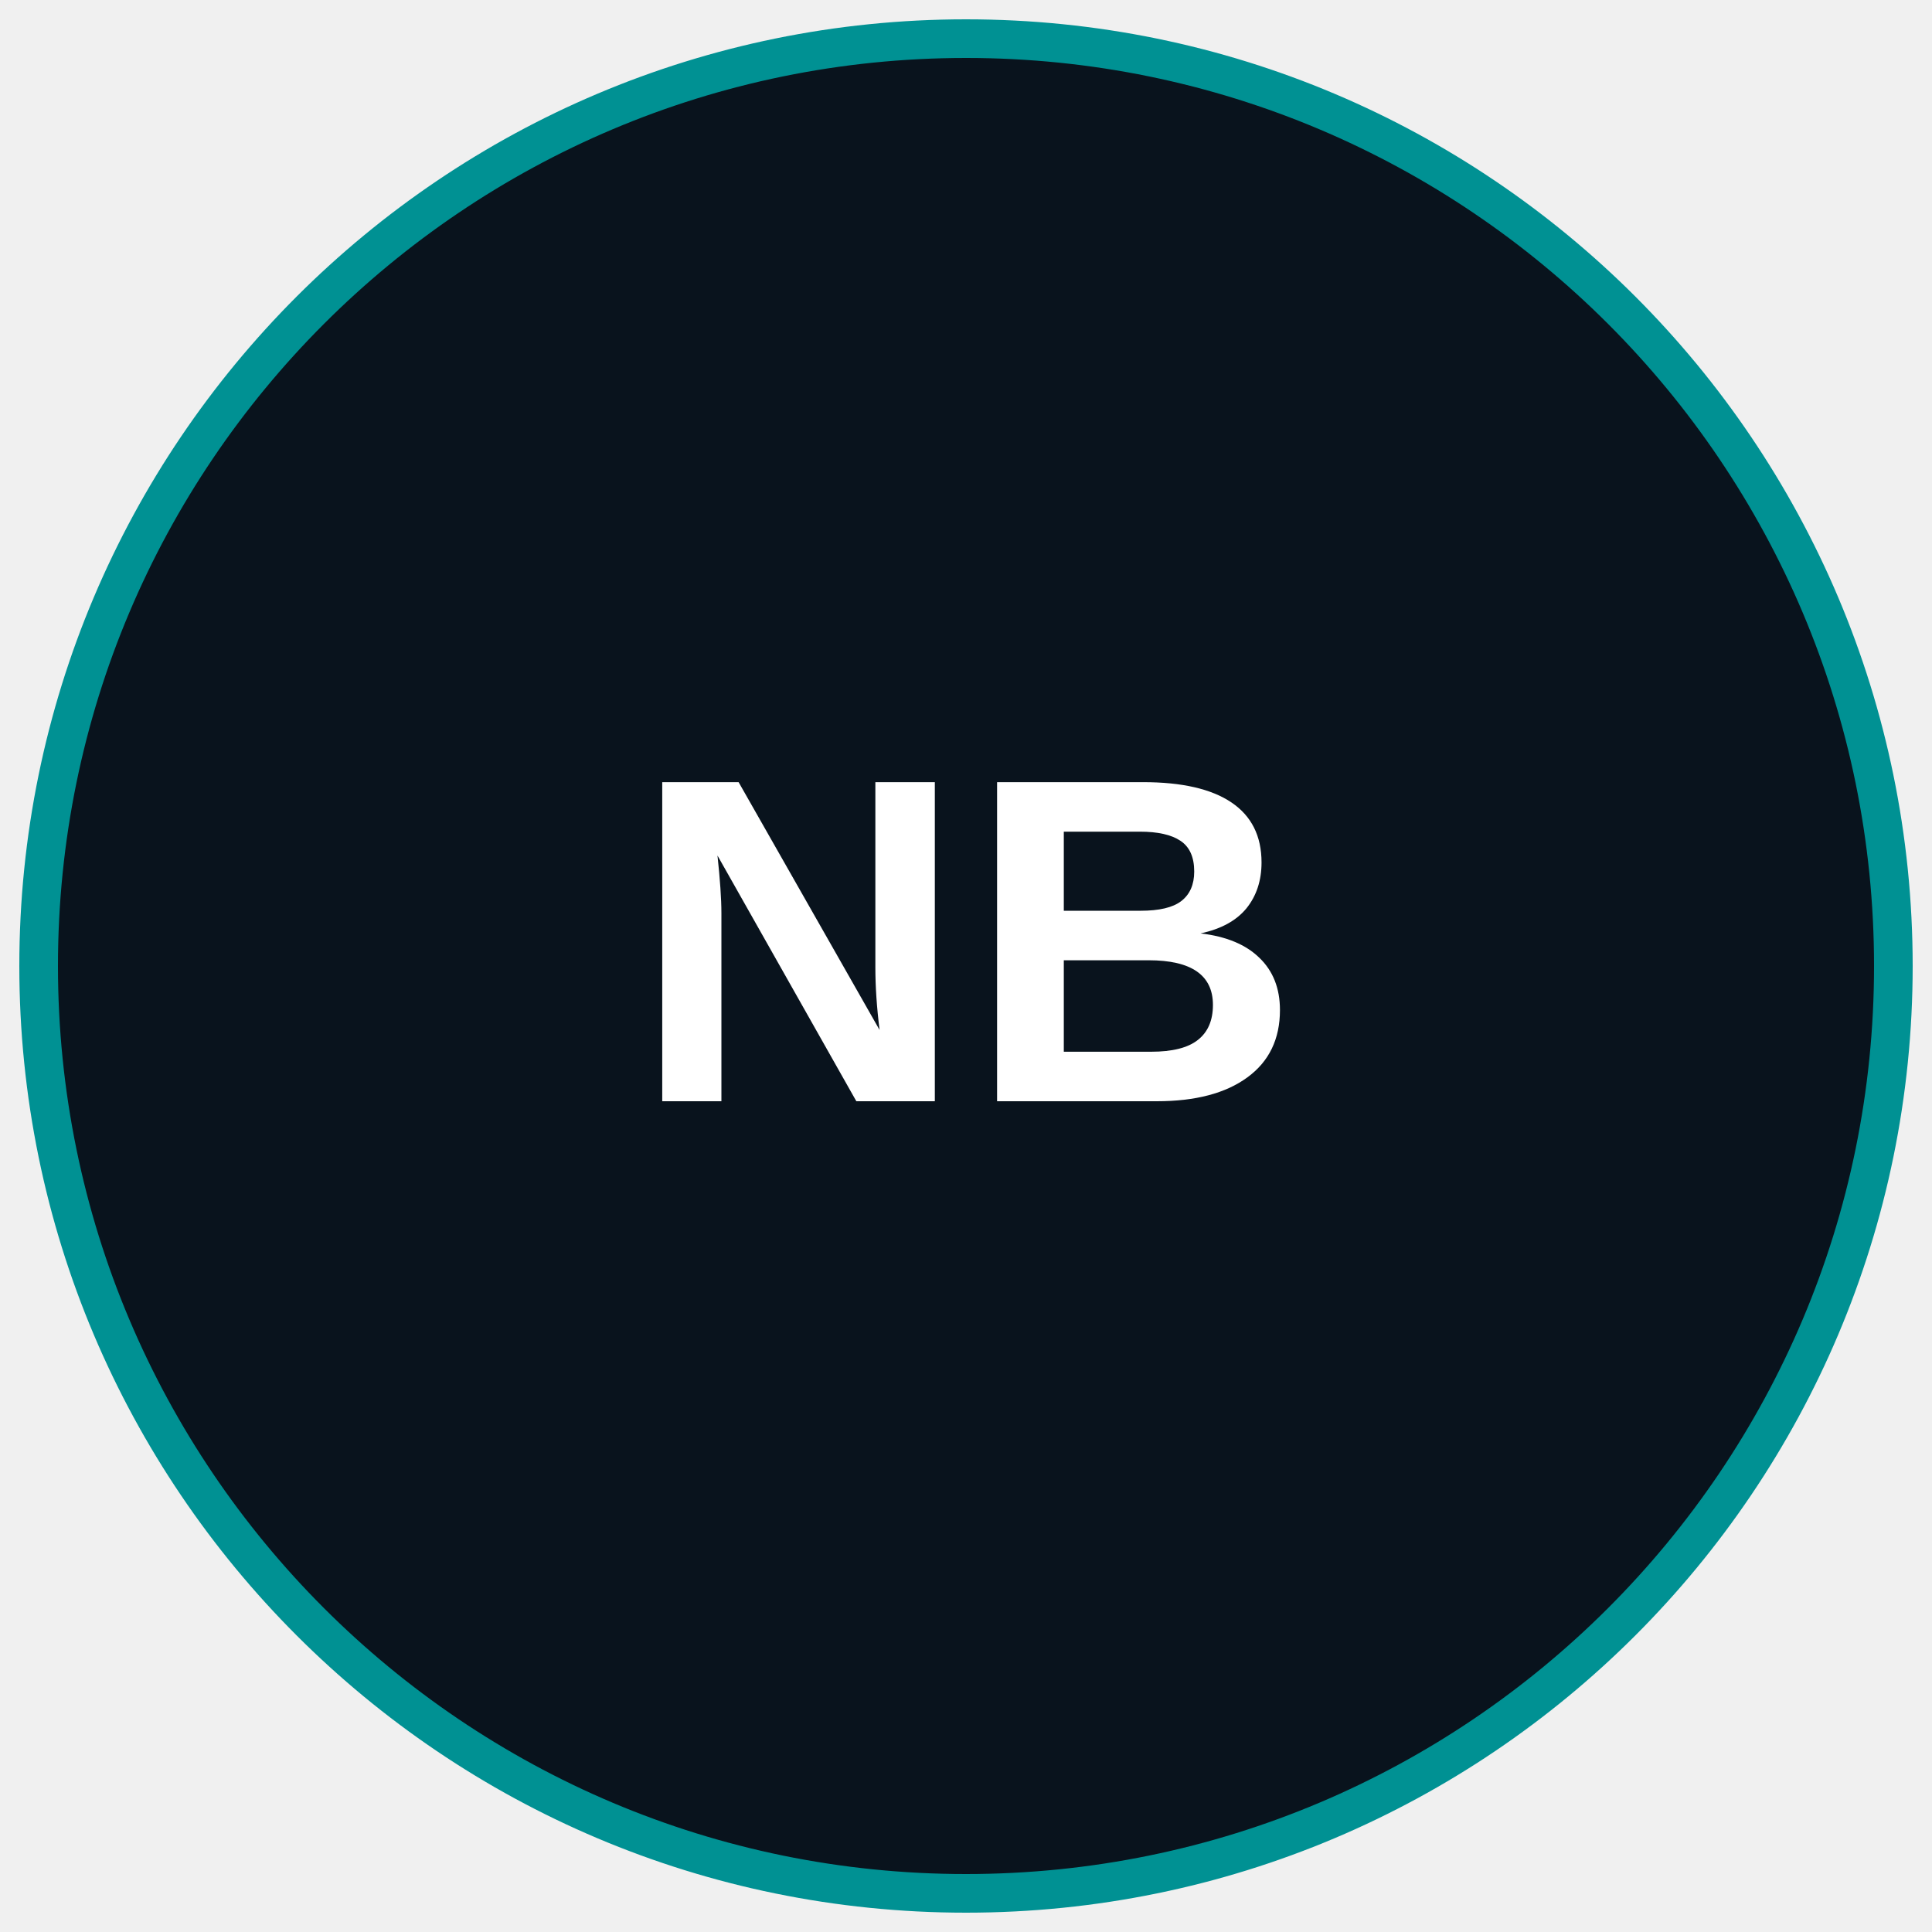
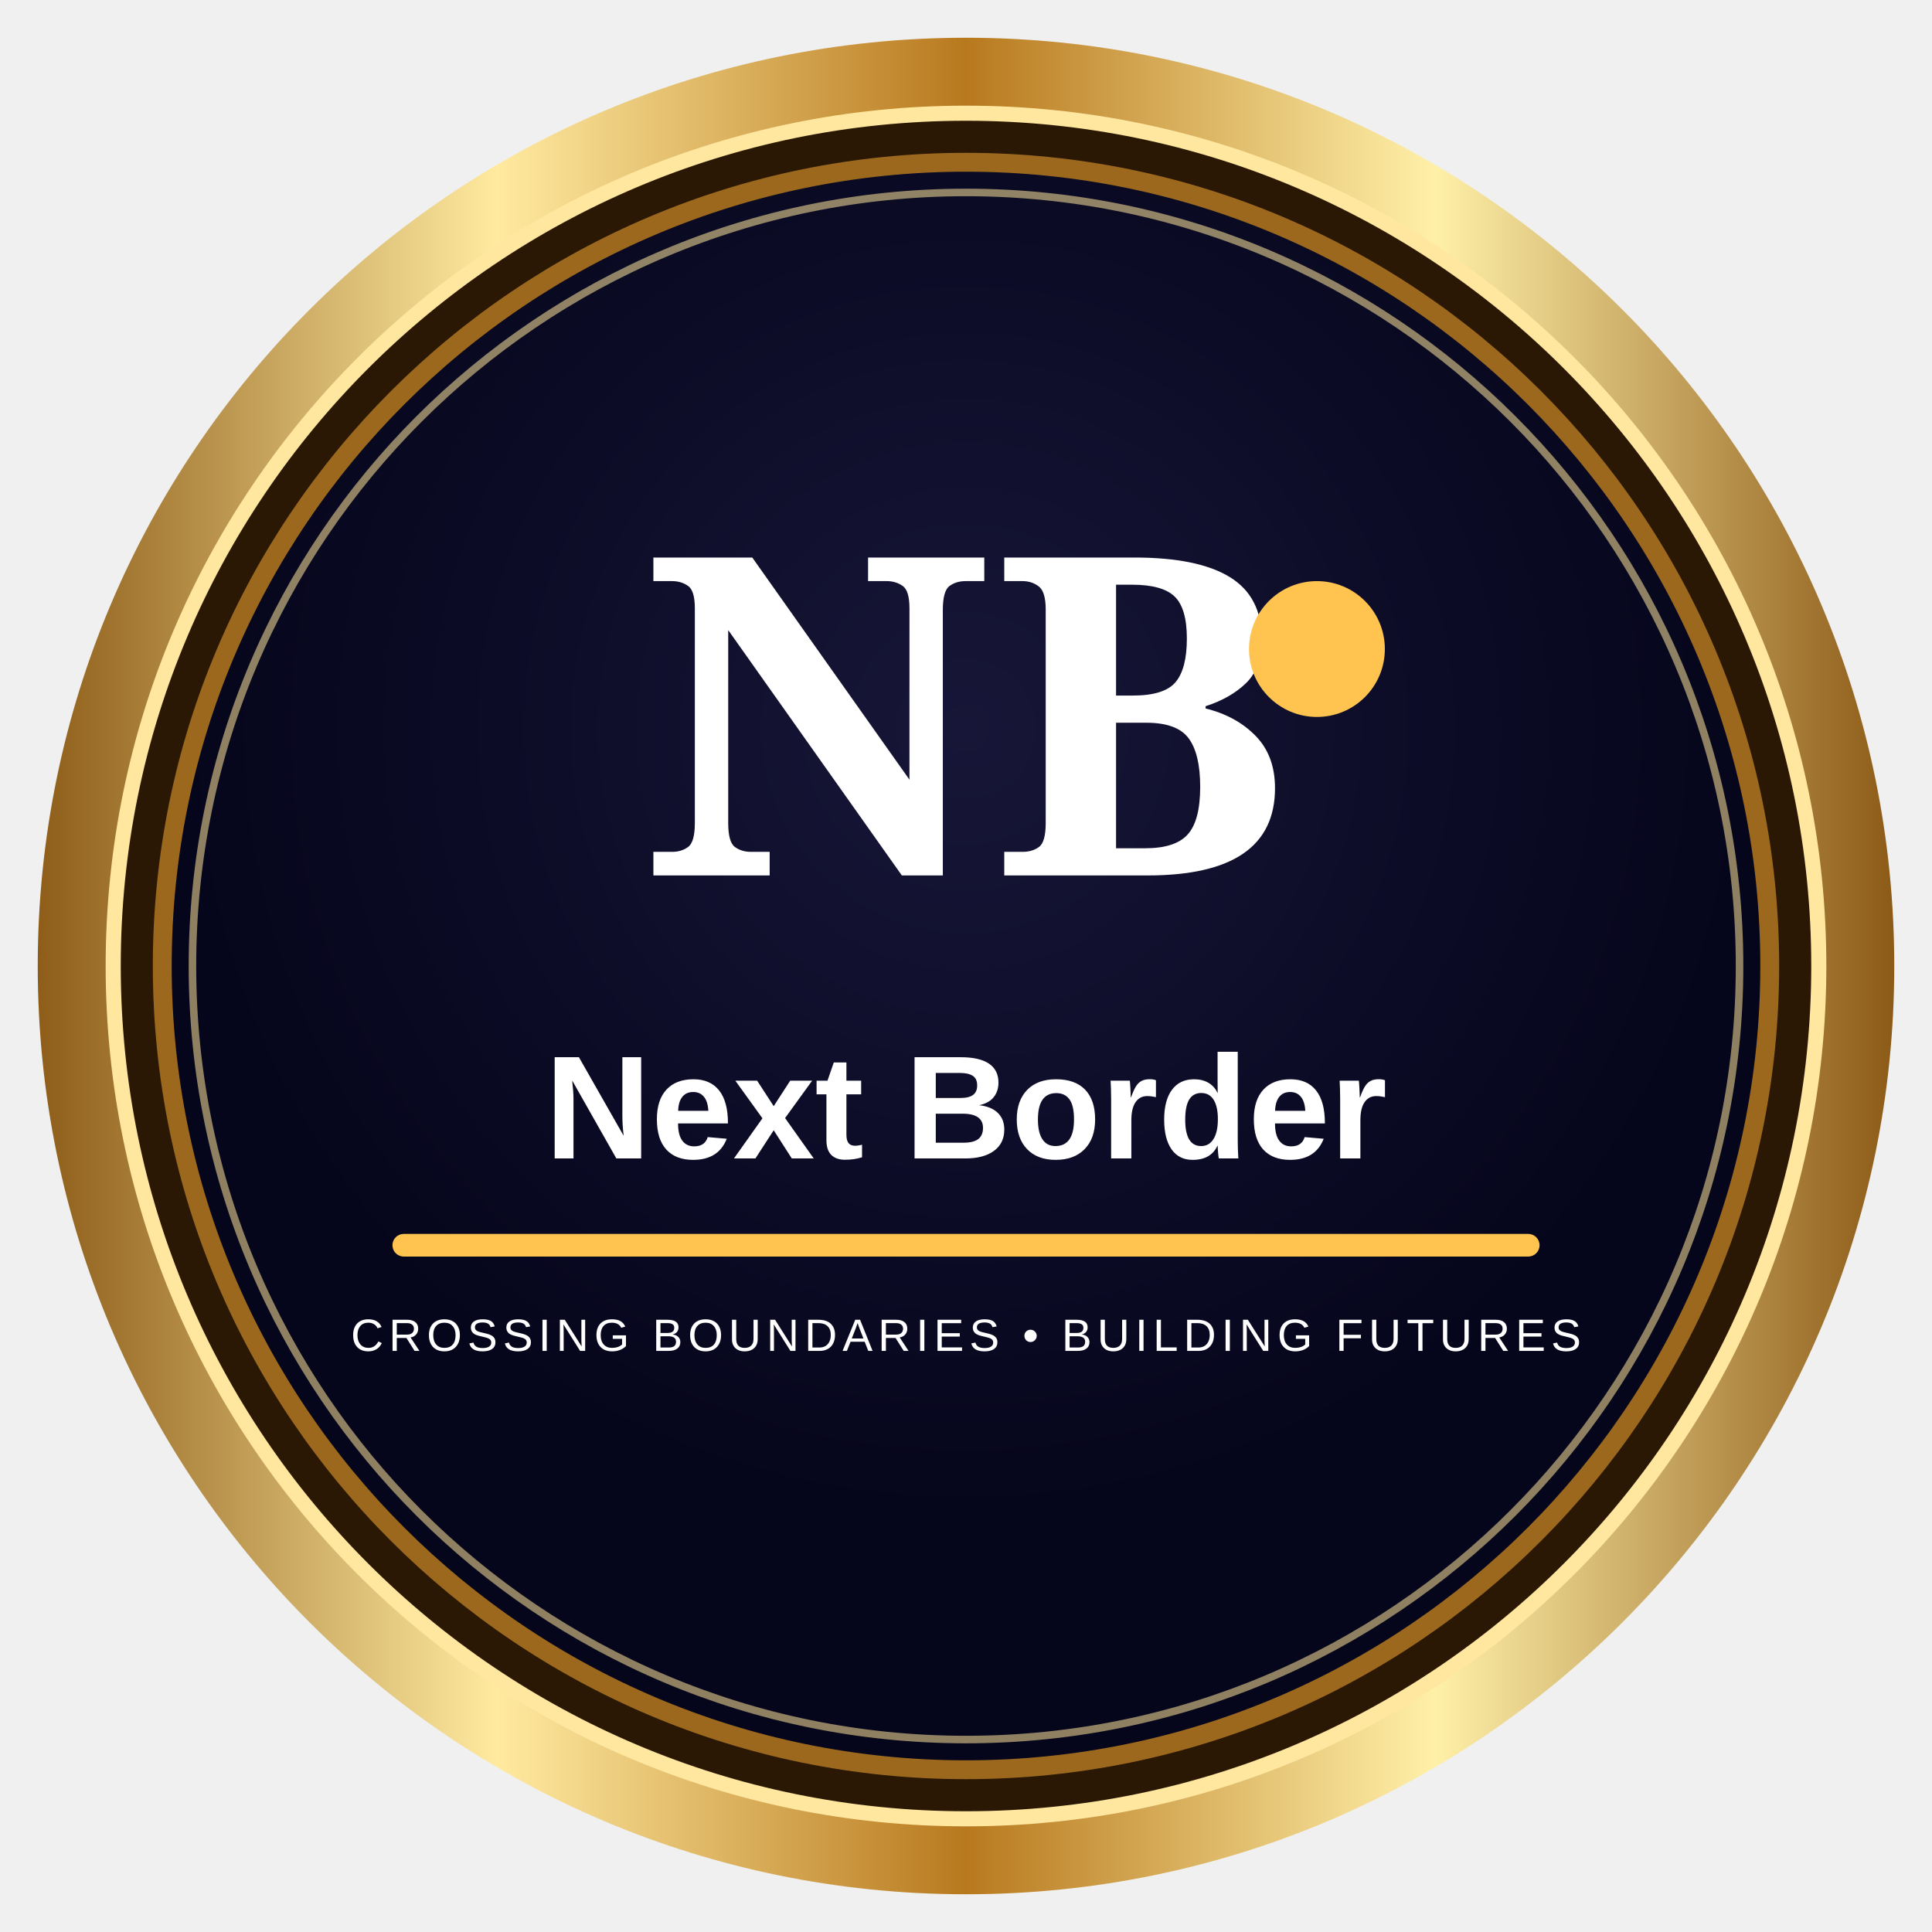
- <svg xmlns="http://www.w3.org/2000/svg" viewBox="0 0 100 100">
-   <circle cx="50" cy="50" r="48" fill="#09131D" stroke="#009193" stroke-width="2" />
-   <text x="50" y="57" text-anchor="middle" fill="#fff" font-family="Arial,sans-serif" font-size="24" font-weight="700">NB</text>
+ <svg xmlns="http://www.w3.org/2000/svg" viewBox="0 0 512 512">
+   <defs>
+     <radialGradient id="g" cx="50%" cy="35%">
+       <stop offset="0" stop-color="#171638" />
+       <stop offset="1" stop-color="#05051b" />
+     </radialGradient>
+     <linearGradient id="gold" x1="0" x2="1">
+       <stop stop-color="#8b5a16" />
+       <stop offset=".25" stop-color="#ffeaa0" />
+       <stop offset=".5" stop-color="#b8791e" />
+       <stop offset=".75" stop-color="#fff0a8" />
+       <stop offset="1" stop-color="#8a5714" />
+     </linearGradient>
+   </defs>
+   <circle cx="256" cy="256" r="246" fill="url(#gold)" />
+   <circle cx="256" cy="256" r="226" fill="#2a1804" stroke="#ffe7a0" stroke-width="4" />
+   <circle cx="256" cy="256" r="213" fill="url(#g)" stroke="#9b681d" stroke-width="5" />
+   <circle cx="256" cy="256" r="205" fill="none" stroke="#ffe69a" stroke-opacity=".55" stroke-width="2" />
+   <text x="256" y="232" text-anchor="middle" fill="#fff" font-family="Georgia,serif" font-size="118" font-weight="700">NB</text>
+   <circle cx="349" cy="172" r="18" fill="#ffc34f" />
+   <text x="256" y="307" text-anchor="middle" fill="#fff" font-family="Arial,sans-serif" font-size="39" font-weight="600">Next Border</text>
+   <rect x="104" y="327" width="304" height="6" rx="3" fill="#ffc34f" />
+   <text x="256" y="358" text-anchor="middle" fill="#fff" font-family="Arial,sans-serif" font-size="12" letter-spacing="1.4">CROSSING BOUNDARIES • BUILDING FUTURES</text>
</svg>
